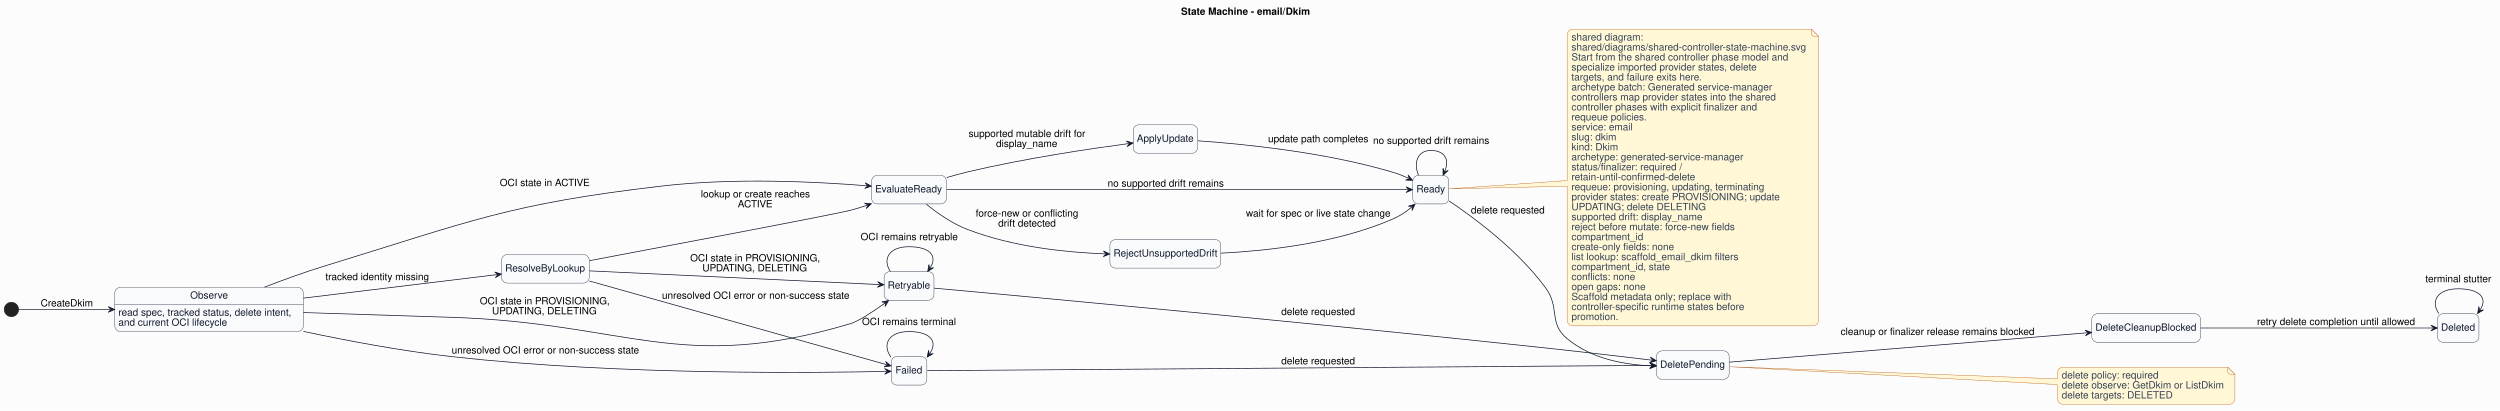
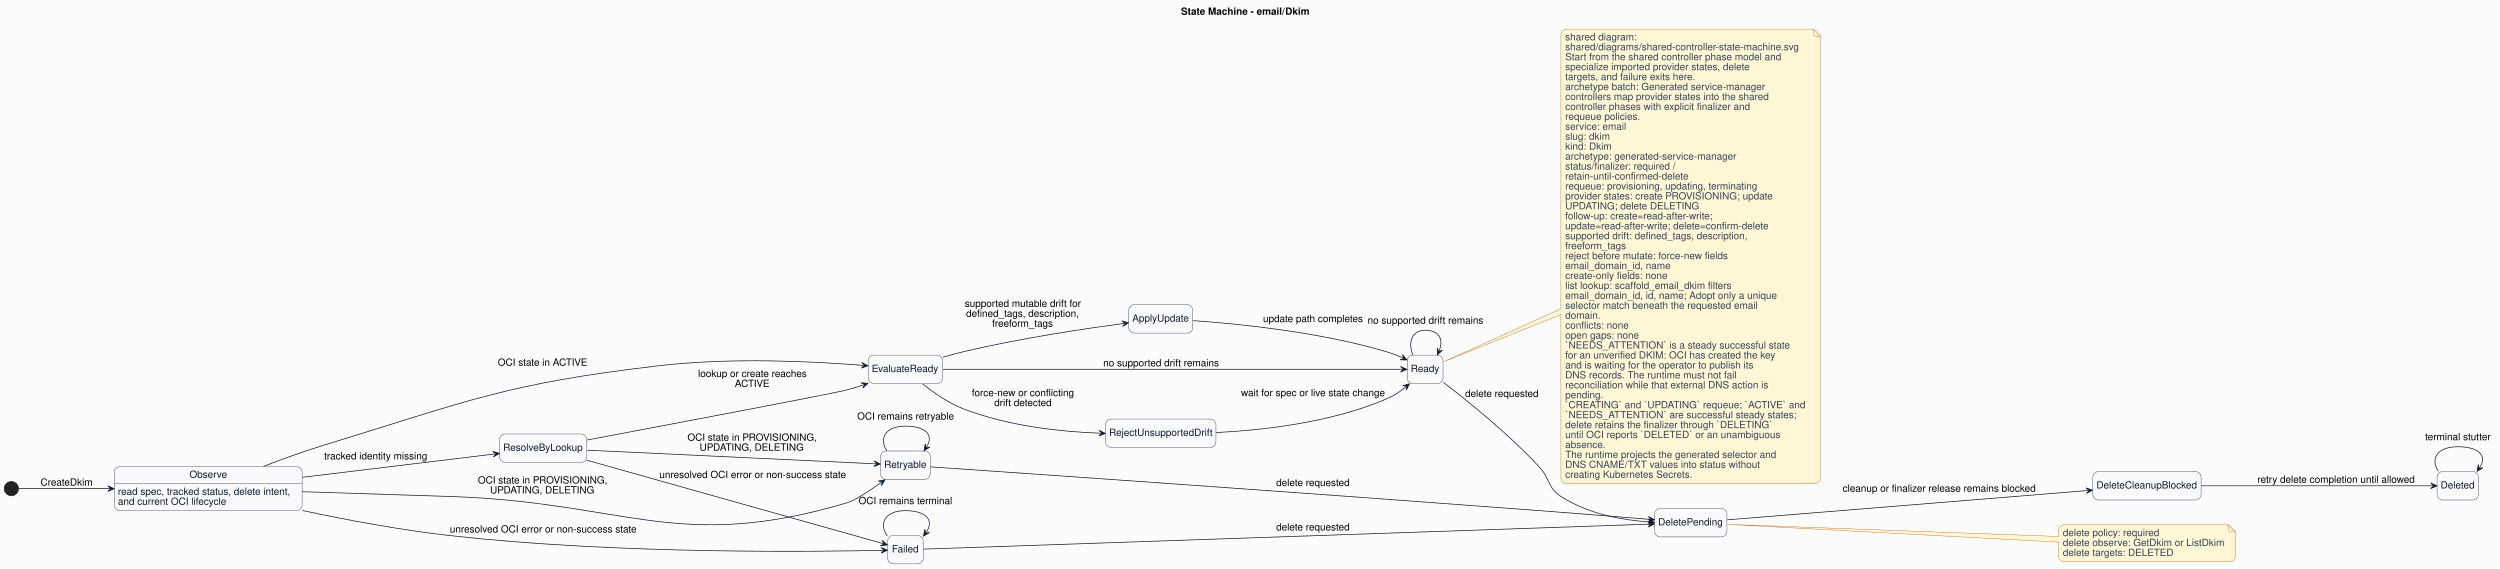
- <svg xmlns="http://www.w3.org/2000/svg" contentStyleType="text/css" data-diagram-type="STATE" height="576px" preserveAspectRatio="none" style="width:3506px;height:576px;background:#FCFCFD;" version="1.1" viewBox="0 0 3506 576" width="3506px" zoomAndPan="magnify">
+ <svg xmlns="http://www.w3.org/2000/svg" contentStyleType="text/css" data-diagram-type="STATE" height="800px" preserveAspectRatio="none" style="width:3520px;height:800px;background:#FCFCFD;" version="1.1" viewBox="0 0 3520 800" width="3520px" zoomAndPan="magnify">
  <defs />
  <g>
-     <rect fill="#FCFCFD" height="576" style="stroke:none;stroke-width:1;" width="3506" x="0" y="0" />
+     <rect fill="#FCFCFD" height="800" style="stroke:none;stroke-width:1;" width="3520" x="0" y="0" />
    <g class="title" data-source-line="10">
-       <text fill="#000000" font-family="Helvetica" font-size="14" font-weight="bold" lengthAdjust="spacing" textLength="180.503" x="1656.222" y="20.78">State Machine - email/Dkim</text>
-     </g>
-     <g>
-       <rect fill="#F8FAFC" height="62" rx="8" ry="8" style="stroke:#0F172A;stroke-width:0.5;" width="264.364" x="161" y="403" />
-       <line style="stroke:#0F172A;stroke-width:0.5;" x1="161" x2="425.364" y1="427" y2="427" />
-       <text fill="#0F172A" font-family="Helvetica" font-size="14" lengthAdjust="spacing" textLength="52.91" x="266.727" y="418.78">Observe</text>
-       <text fill="#0F172A" font-family="Helvetica" font-size="14" lengthAdjust="spacing" textLength="244.364" x="166" y="442.78">read spec, tracked status, delete intent,</text>
-       <text fill="#0F172A" font-family="Helvetica" font-size="14" lengthAdjust="spacing" textLength="153.282" x="166" y="456.78">and current OCI lifecycle</text>
-     </g>
-     <rect fill="#F8FAFC" height="40" rx="8" ry="8" style="stroke:#0F172A;stroke-width:0.5;" width="104.951" x="1222.36" y="246" />
-     <text fill="#0F172A" font-family="Helvetica" font-size="14" lengthAdjust="spacing" textLength="94.951" x="1227.36" y="269.78">EvaluateReady</text>
-     <rect fill="#F8FAFC" height="40" rx="8" ry="8" style="stroke:#0F172A;stroke-width:0.5;" width="50.469" x="1981.32" y="246" />
-     <text fill="#0F172A" font-family="Helvetica" font-size="14" lengthAdjust="spacing" textLength="40.469" x="1986.32" y="269.78">Ready</text>
-     <rect fill="#F8FAFC" height="40" rx="8" ry="8" style="stroke:#0F172A;stroke-width:0.5;" width="69.917" x="1239.88" y="381" />
-     <text fill="#0F172A" font-family="Helvetica" font-size="14" lengthAdjust="spacing" textLength="59.917" x="1244.88" y="404.78">Retryable</text>
-     <rect fill="#F8FAFC" height="40" rx="8" ry="8" style="stroke:#0F172A;stroke-width:0.5;" width="50" x="1249.84" y="500" />
-     <text fill="#0F172A" font-family="Helvetica" font-size="14" lengthAdjust="spacing" textLength="38.131" x="1255.775" y="523.78">Failed</text>
-     <rect fill="#F8FAFC" height="40" rx="8" ry="8" style="stroke:#0F172A;stroke-width:0.5;" width="122.848" x="703.44" y="357" />
-     <text fill="#0F172A" font-family="Helvetica" font-size="14" lengthAdjust="spacing" textLength="112.848" x="708.44" y="380.78">ResolveByLookup</text>
-     <rect fill="#F8FAFC" height="40" rx="8" ry="8" style="stroke:#0F172A;stroke-width:0.5;" width="155.51" x="1556.56" y="336" />
-     <text fill="#0F172A" font-family="Helvetica" font-size="14" lengthAdjust="spacing" textLength="145.51" x="1561.56" y="359.78">RejectUnsupportedDrift</text>
-     <rect fill="#F8FAFC" height="40" rx="8" ry="8" style="stroke:#0F172A;stroke-width:0.5;" width="90.165" x="1589.23" y="175" />
-     <text fill="#0F172A" font-family="Helvetica" font-size="14" lengthAdjust="spacing" textLength="80.165" x="1594.23" y="198.78">ApplyUpdate</text>
-     <rect fill="#F8FAFC" height="40" rx="8" ry="8" style="stroke:#0F172A;stroke-width:0.5;" width="101.848" x="2323.1" y="492" />
-     <text fill="#0F172A" font-family="Helvetica" font-size="14" lengthAdjust="spacing" textLength="91.848" x="2328.1" y="515.78">DeletePending</text>
-     <rect fill="#F8FAFC" height="40" rx="8" ry="8" style="stroke:#0F172A;stroke-width:0.5;" width="58.255" x="3418.23" y="440" />
-     <text fill="#0F172A" font-family="Helvetica" font-size="14" lengthAdjust="spacing" textLength="48.255" x="3423.23" y="463.78">Deleted</text>
-     <rect fill="#F8FAFC" height="40" rx="8" ry="8" style="stroke:#0F172A;stroke-width:0.5;" width="152.427" x="2933.53" y="440" />
-     <text fill="#0F172A" font-family="Helvetica" font-size="14" lengthAdjust="spacing" textLength="142.427" x="2938.53" y="463.78">DeleteCleanupBlocked</text>
-     <ellipse cx="16" cy="434" fill="#222222" rx="10" ry="10" style="stroke:#222222;stroke-width:1;" />
+       <text fill="#000000" font-family="Helvetica" font-size="14" font-weight="bold" lengthAdjust="spacing" textLength="180.503" x="1662.802" y="20.78">State Machine - email/Dkim</text>
+     </g>
+     <g class="entity" data-qualified-name="observe" id="ent0002">
+       <rect fill="#F8FAFC" height="62" rx="8" ry="8" style="stroke:#0F172A;stroke-width:0.5;" width="264.364" x="161" y="657" />
+       <line style="stroke:#0F172A;stroke-width:0.5;" x1="161" x2="425.364" y1="681" y2="681" />
+       <text fill="#0F172A" font-family="Helvetica" font-size="14" lengthAdjust="spacing" textLength="52.91" x="266.727" y="672.78">Observe</text>
+       <text fill="#0F172A" font-family="Helvetica" font-size="14" lengthAdjust="spacing" textLength="244.364" x="166" y="696.78">read spec, tracked status, delete intent,</text>
+       <text fill="#0F172A" font-family="Helvetica" font-size="14" lengthAdjust="spacing" textLength="153.282" x="166" y="710.78">and current OCI lifecycle</text>
+     </g>
+     <rect fill="#F8FAFC" height="40" rx="8" ry="8" style="stroke:#0F172A;stroke-width:0.5;" width="104.951" x="1222.36" y="500" />
+     <text fill="#0F172A" font-family="Helvetica" font-size="14" lengthAdjust="spacing" textLength="94.951" x="1227.36" y="523.78">EvaluateReady</text>
+     <rect fill="#F8FAFC" height="40" rx="8" ry="8" style="stroke:#0F172A;stroke-width:0.5;" width="50.469" x="1981.32" y="500" />
+     <text fill="#0F172A" font-family="Helvetica" font-size="14" lengthAdjust="spacing" textLength="40.469" x="1986.32" y="523.78">Ready</text>
+     <rect fill="#F8FAFC" height="40" rx="8" ry="8" style="stroke:#0F172A;stroke-width:0.5;" width="69.917" x="1239.88" y="635" />
+     <text fill="#0F172A" font-family="Helvetica" font-size="14" lengthAdjust="spacing" textLength="59.917" x="1244.88" y="658.78">Retryable</text>
+     <rect fill="#F8FAFC" height="40" rx="8" ry="8" style="stroke:#0F172A;stroke-width:0.5;" width="50" x="1249.84" y="754" />
+     <text fill="#0F172A" font-family="Helvetica" font-size="14" lengthAdjust="spacing" textLength="38.131" x="1255.775" y="777.78">Failed</text>
+     <rect fill="#F8FAFC" height="40" rx="8" ry="8" style="stroke:#0F172A;stroke-width:0.5;" width="122.848" x="703.44" y="611" />
+     <text fill="#0F172A" font-family="Helvetica" font-size="14" lengthAdjust="spacing" textLength="112.848" x="708.44" y="634.78">ResolveByLookup</text>
+     <rect fill="#F8FAFC" height="40" rx="8" ry="8" style="stroke:#0F172A;stroke-width:0.5;" width="155.51" x="1556.56" y="590" />
+     <text fill="#0F172A" font-family="Helvetica" font-size="14" lengthAdjust="spacing" textLength="145.51" x="1561.56" y="613.78">RejectUnsupportedDrift</text>
+     <rect fill="#F8FAFC" height="40" rx="8" ry="8" style="stroke:#0F172A;stroke-width:0.5;" width="90.165" x="1589.23" y="429" />
+     <text fill="#0F172A" font-family="Helvetica" font-size="14" lengthAdjust="spacing" textLength="80.165" x="1594.23" y="452.78">ApplyUpdate</text>
+     <rect fill="#F8FAFC" height="40" rx="8" ry="8" style="stroke:#0F172A;stroke-width:0.5;" width="101.848" x="2329.68" y="716" />
+     <text fill="#0F172A" font-family="Helvetica" font-size="14" lengthAdjust="spacing" textLength="91.848" x="2334.68" y="739.78">DeletePending</text>
+     <rect fill="#F8FAFC" height="40" rx="8" ry="8" style="stroke:#0F172A;stroke-width:0.5;" width="58.255" x="3431.4" y="664" />
+     <text fill="#0F172A" font-family="Helvetica" font-size="14" lengthAdjust="spacing" textLength="48.255" x="3436.4" y="687.78">Deleted</text>
+     <rect fill="#F8FAFC" height="40" rx="8" ry="8" style="stroke:#0F172A;stroke-width:0.5;" width="152.427" x="2946.7" y="664" />
+     <text fill="#0F172A" font-family="Helvetica" font-size="14" lengthAdjust="spacing" textLength="142.427" x="2951.7" y="687.78">DeleteCleanupBlocked</text>
+     <g class="start_entity" data-qualified-name=".start." data-source-line="32" id="ent0002">
+       <ellipse cx="16" cy="688" fill="#222222" rx="10" ry="10" style="stroke:#222222;stroke-width:1;" />
+     </g>
    <g class="entity" data-qualified-name="GMN2" data-source-line="55" id="ent0003">
-       <path d="M2197.78,49 L2197.78,253.16 L2032.1,264.86 L2197.78,261.16 L2197.78,449 A8,8 0 0 0 2205.78,457 L2542.261,457 A8,8 0 0 0 2550.261,449 L2550.261,51 L2540.261,41 L2205.78,41 A8,8 0 0 0 2197.78,49" fill="#FFF7D6" style="stroke:#B45309;stroke-width:0.5;" />
-       <path d="M2540.261,41 L2540.261,47 A4,4 0 0 0 2544.261,51 L2550.261,51 L2540.261,41" fill="#FFF7D6" style="stroke:#B45309;stroke-width:0.5;" />
+       <path d="M2197.78,49 L2197.78,434.83 L2032.25,509.44 L2197.78,442.83 L2197.78,673 A8,8 0 0 0 2205.78,681 L2555.427,681 A8,8 0 0 0 2563.427,673 L2563.427,51 L2553.427,41 L2205.78,41 A8,8 0 0 0 2197.78,49" fill="#FFF7D6" style="stroke:#B45309;stroke-width:0.5;" />
+       <path d="M2553.427,41 L2553.427,47 A4,4 0 0 0 2557.427,51 L2563.427,51 L2553.427,41" fill="#FFF7D6" style="stroke:#B45309;stroke-width:0.5;" />
      <text fill="#334155" font-family="Helvetica" font-size="14" lengthAdjust="spacing" textLength="101.165" x="2203.78" y="56.78">shared diagram:</text>
      <text fill="#334155" font-family="Helvetica" font-size="14" lengthAdjust="spacing" textLength="331.481" x="2203.78" y="70.78">shared/diagrams/shared-controller-state-machine.svg</text>
      <text fill="#334155" font-family="Helvetica" font-size="14" lengthAdjust="spacing" textLength="304.274" x="2203.78" y="84.78">Start from the shared controller phase model and</text>
      <text fill="#334155" font-family="Helvetica" font-size="14" lengthAdjust="spacing" textLength="261.468" x="2203.78" y="98.78">specialize imported provider states, delete</text>
      <text fill="#334155" font-family="Helvetica" font-size="14" lengthAdjust="spacing" textLength="184.434" x="2203.78" y="112.78">targets, and failure exits here.</text>
      <text fill="#334155" font-family="Helvetica" font-size="14" lengthAdjust="spacing" textLength="281.709" x="2203.78" y="126.78">archetype batch: Generated service-manager</text>
      <text fill="#334155" font-family="Helvetica" font-size="14" lengthAdjust="spacing" textLength="287.923" x="2203.78" y="140.78">controllers map provider states into the shared</text>
      <text fill="#334155" font-family="Helvetica" font-size="14" lengthAdjust="spacing" textLength="261.461" x="2203.78" y="154.78">controller phases with explicit finalizer and</text>
      <text fill="#334155" font-family="Helvetica" font-size="14" lengthAdjust="spacing" textLength="105.848" x="2203.78" y="168.78">requeue policies.</text>
      <text fill="#334155" font-family="Helvetica" font-size="14" lengthAdjust="spacing" textLength="85.579" x="2203.78" y="182.78">service: email</text>
      <text fill="#334155" font-family="Helvetica" font-size="14" lengthAdjust="spacing" textLength="63.02" x="2203.78" y="196.78">slug: dkim</text>
      <text fill="#334155" font-family="Helvetica" font-size="14" lengthAdjust="spacing" textLength="65.345" x="2203.78" y="210.78">kind: Dkim</text>
      <text fill="#334155" font-family="Helvetica" font-size="14" lengthAdjust="spacing" textLength="241.24" x="2203.78" y="224.78">archetype: generated-service-manager</text>
      <text fill="#334155" font-family="Helvetica" font-size="14" lengthAdjust="spacing" textLength="156.406" x="2203.78" y="238.78">status/finalizer: required /</text>
      <text fill="#334155" font-family="Helvetica" font-size="14" lengthAdjust="spacing" textLength="174.303" x="2203.78" y="252.78">retain-until-confirmed-delete</text>
      <text fill="#334155" font-family="Helvetica" font-size="14" lengthAdjust="spacing" textLength="272.398" x="2203.78" y="266.78">requeue: provisioning, updating, terminating</text>
      <text fill="#334155" font-family="Helvetica" font-size="14" lengthAdjust="spacing" textLength="295.682" x="2203.78" y="280.78">provider states: create PROVISIONING; update</text>
      <text fill="#334155" font-family="Helvetica" font-size="14" lengthAdjust="spacing" textLength="192.165" x="2203.78" y="294.78">UPDATING; delete DELETING</text>
-       <text fill="#334155" font-family="Helvetica" font-size="14" lengthAdjust="spacing" textLength="183.661" x="2203.78" y="308.78">supported drift: display_name</text>
-       <text fill="#334155" font-family="Helvetica" font-size="14" lengthAdjust="spacing" textLength="230.33" x="2203.78" y="322.78">reject before mutate: force-new fields</text>
-       <text fill="#334155" font-family="Helvetica" font-size="14" lengthAdjust="spacing" textLength="100.379" x="2203.78" y="336.78">compartment_id</text>
-       <text fill="#334155" font-family="Helvetica" font-size="14" lengthAdjust="spacing" textLength="144.751" x="2203.78" y="350.78">create-only fields: none</text>
-       <text fill="#334155" font-family="Helvetica" font-size="14" lengthAdjust="spacing" textLength="234.206" x="2203.78" y="364.78">list lookup: scaffold_email_dkim filters</text>
-       <text fill="#334155" font-family="Helvetica" font-size="14" lengthAdjust="spacing" textLength="138.51" x="2203.78" y="378.78">compartment_id, state</text>
-       <text fill="#334155" font-family="Helvetica" font-size="14" lengthAdjust="spacing" textLength="89.496" x="2203.78" y="392.78">conflicts: none</text>
-       <text fill="#334155" font-family="Helvetica" font-size="14" lengthAdjust="spacing" textLength="104.316" x="2203.78" y="406.78">open gaps: none</text>
-       <text fill="#334155" font-family="Helvetica" font-size="14" lengthAdjust="spacing" textLength="224.902" x="2203.78" y="420.78">Scaffold metadata only; replace with</text>
-       <text fill="#334155" font-family="Helvetica" font-size="14" lengthAdjust="spacing" textLength="244.323" x="2203.78" y="434.78">controller-specific runtime states before</text>
-       <text fill="#334155" font-family="Helvetica" font-size="14" lengthAdjust="spacing" textLength="66.144" x="2203.78" y="448.78">promotion.</text>
-     </g>
-     <g class="entity" data-qualified-name="GMN5" data-source-line="86" id="ent0006">
-       <path d="M2885.27,523 L2885.27,531.33 L2425.28,514.3 L2885.27,539.33 L2885.27,559 A8,8 0 0 0 2893.27,567 L3126.235,567 A8,8 0 0 0 3134.235,559 L3134.235,525 L3124.235,515 L2893.27,515 A8,8 0 0 0 2885.27,523" fill="#FFF7D6" style="stroke:#B45309;stroke-width:0.5;" />
-       <path d="M3124.235,515 L3124.235,521 A4,4 0 0 0 3128.235,525 L3134.235,525 L3124.235,515" fill="#FFF7D6" style="stroke:#B45309;stroke-width:0.5;" />
-       <text fill="#334155" font-family="Helvetica" font-size="14" lengthAdjust="spacing" textLength="136.972" x="2891.27" y="530.78">delete policy: required</text>
-       <text fill="#334155" font-family="Helvetica" font-size="14" lengthAdjust="spacing" textLength="227.965" x="2891.27" y="544.78">delete observe: GetDkim or ListDkim</text>
-       <text fill="#334155" font-family="Helvetica" font-size="14" lengthAdjust="spacing" textLength="157.185" x="2891.27" y="558.78">delete targets: DELETED</text>
+       <text fill="#334155" font-family="Helvetica" font-size="14" lengthAdjust="spacing" textLength="209.699" x="2203.78" y="308.78">follow-up: create=read-after-write;</text>
+       <text fill="#334155" font-family="Helvetica" font-size="14" lengthAdjust="spacing" textLength="288.716" x="2203.78" y="322.78">update=read-after-write; delete=confirm-delete</text>
+       <text fill="#334155" font-family="Helvetica" font-size="14" lengthAdjust="spacing" textLength="256.826" x="2203.78" y="336.78">supported drift: defined_tags, description,</text>
+       <text fill="#334155" font-family="Helvetica" font-size="14" lengthAdjust="spacing" textLength="86.372" x="2203.78" y="350.78">freeform_tags</text>
+       <text fill="#334155" font-family="Helvetica" font-size="14" lengthAdjust="spacing" textLength="230.33" x="2203.78" y="364.78">reject before mutate: force-new fields</text>
+       <text fill="#334155" font-family="Helvetica" font-size="14" lengthAdjust="spacing" textLength="148.641" x="2203.78" y="378.78">email_domain_id, name</text>
+       <text fill="#334155" font-family="Helvetica" font-size="14" lengthAdjust="spacing" textLength="144.751" x="2203.78" y="392.78">create-only fields: none</text>
+       <text fill="#334155" font-family="Helvetica" font-size="14" lengthAdjust="spacing" textLength="234.206" x="2203.78" y="406.78">list lookup: scaffold_email_dkim filters</text>
+       <text fill="#334155" font-family="Helvetica" font-size="14" lengthAdjust="spacing" textLength="298.86" x="2203.78" y="420.78">email_domain_id, id, name; Adopt only a unique</text>
+       <text fill="#334155" font-family="Helvetica" font-size="14" lengthAdjust="spacing" textLength="272.385" x="2203.78" y="434.78">selector match beneath the requested email</text>
+       <text fill="#334155" font-family="Helvetica" font-size="14" lengthAdjust="spacing" textLength="49.807" x="2203.78" y="448.78">domain.</text>
+       <text fill="#334155" font-family="Helvetica" font-size="14" lengthAdjust="spacing" textLength="89.496" x="2203.78" y="462.78">conflicts: none</text>
+       <text fill="#334155" font-family="Helvetica" font-size="14" lengthAdjust="spacing" textLength="104.316" x="2203.78" y="476.78">open gaps: none</text>
+       <text fill="#334155" font-family="Helvetica" font-size="14" lengthAdjust="spacing" textLength="318.978" x="2203.78" y="490.78">`NEEDS_ATTENTION` is a steady successful state</text>
+       <text fill="#334155" font-family="Helvetica" font-size="14" lengthAdjust="spacing" textLength="298.026" x="2203.78" y="504.78">for an unverified DKIM: OCI has created the key</text>
+       <text fill="#334155" font-family="Helvetica" font-size="14" lengthAdjust="spacing" textLength="266.15" x="2203.78" y="518.78">and is waiting for the operator to publish its</text>
+       <text fill="#334155" font-family="Helvetica" font-size="14" lengthAdjust="spacing" textLength="241.972" x="2203.78" y="532.78">DNS records. The runtime must not fail</text>
+       <text fill="#334155" font-family="Helvetica" font-size="14" lengthAdjust="spacing" textLength="287.137" x="2203.78" y="546.78">reconciliation while that external DNS action is</text>
+       <text fill="#334155" font-family="Helvetica" font-size="14" lengthAdjust="spacing" textLength="53.717" x="2203.78" y="560.78">pending.</text>
+       <text fill="#334155" font-family="Helvetica" font-size="14" lengthAdjust="spacing" textLength="344.647" x="2203.78" y="574.78">`CREATING` and `UPDATING` requeue; `ACTIVE` and</text>
+       <text fill="#334155" font-family="Helvetica" font-size="14" lengthAdjust="spacing" textLength="328.316" x="2203.78" y="588.78">`NEEDS_ATTENTION` are successful steady states;</text>
+       <text fill="#334155" font-family="Helvetica" font-size="14" lengthAdjust="spacing" textLength="294.137" x="2203.78" y="602.78">delete retains the finalizer through `DELETING`</text>
+       <text fill="#334155" font-family="Helvetica" font-size="14" lengthAdjust="spacing" textLength="303.461" x="2203.78" y="616.78">until OCI reports `DELETED` or an unambiguous</text>
+       <text fill="#334155" font-family="Helvetica" font-size="14" lengthAdjust="spacing" textLength="56.82" x="2203.78" y="630.78">absence.</text>
+       <text fill="#334155" font-family="Helvetica" font-size="14" lengthAdjust="spacing" textLength="298.06" x="2203.78" y="644.78">The runtime projects the generated selector and</text>
+       <text fill="#334155" font-family="Helvetica" font-size="14" lengthAdjust="spacing" textLength="274.647" x="2203.78" y="658.78">DNS CNAME/TXT values into status without</text>
+       <text fill="#334155" font-family="Helvetica" font-size="14" lengthAdjust="spacing" textLength="180.544" x="2203.78" y="672.78">creating Kubernetes Secrets.</text>
+     </g>
+     <g class="entity" data-qualified-name="GMN5" data-source-line="102" id="ent0006">
+       <path d="M2898.43,747 L2898.43,755.39 L2431.85,738.28 L2898.43,763.39 L2898.43,783 A8,8 0 0 0 2906.43,791 L3139.395,791 A8,8 0 0 0 3147.395,783 L3147.395,749 L3137.395,739 L2906.43,739 A8,8 0 0 0 2898.43,747" fill="#FFF7D6" style="stroke:#B45309;stroke-width:0.5;" />
+       <path d="M3137.395,739 L3137.395,745 A4,4 0 0 0 3141.395,749 L3147.395,749 L3137.395,739" fill="#FFF7D6" style="stroke:#B45309;stroke-width:0.5;" />
+       <text fill="#334155" font-family="Helvetica" font-size="14" lengthAdjust="spacing" textLength="136.972" x="2904.43" y="754.78">delete policy: required</text>
+       <text fill="#334155" font-family="Helvetica" font-size="14" lengthAdjust="spacing" textLength="227.965" x="2904.43" y="768.78">delete observe: GetDkim or ListDkim</text>
+       <text fill="#334155" font-family="Helvetica" font-size="14" lengthAdjust="spacing" textLength="157.185" x="2904.43" y="782.78">delete targets: DELETED</text>
    </g>
    <g class="link" data-entity-1="ent0002" data-entity-2="ent0002" data-link-type="dependency" data-source-line="32" id="lnk3">
-       <path d="M26.47,434 C48.45,434 99.25,434 154.73,434" fill="none" id="*start*-to-observe" style="stroke:#0F172A;stroke-width:1;" />
-       <polygon fill="#0F172A" points="160.73,434,151.73,430,155.73,434,151.73,438,160.73,434" style="stroke:#0F172A;stroke-width:1;" />
-       <text fill="#000000" font-family="Helvetica" font-size="14" lengthAdjust="spacing" textLength="73.903" x="57" y="429.78">CreateDkim</text>
+       <path d="M26.47,688 C48.45,688 99.25,688 154.73,688" fill="none" id="*start*-to-observe" style="stroke:#0F172A;stroke-width:1;" />
+       <polygon fill="#0F172A" points="160.73,688,151.73,684,155.73,688,151.73,692,160.73,688" style="stroke:#0F172A;stroke-width:1;" />
+       <text fill="#000000" font-family="Helvetica" font-size="14" lengthAdjust="spacing" textLength="73.903" x="57" y="683.78">CreateDkim</text>
    </g>
    <g class="link" data-entity-1="ent0002" data-entity-2="ent0007" data-link-type="dependency" data-source-line="33" id="lnk4">
-       <path d="M425.64,418.05 C516.55,407.01 627.334,393.573 697.184,385.093" fill="none" id="observe-to-resolve_by_lookup" style="stroke:#0F172A;stroke-width:1;" />
-       <polygon fill="#0F172A" points="703.14,384.37,693.723,381.484,698.176,384.973,694.688,389.425,703.14,384.37" style="stroke:#0F172A;stroke-width:1;" />
-       <text fill="#000000" font-family="Helvetica" font-size="14" lengthAdjust="spacing" textLength="145.503" x="456.36" y="392.84">tracked identity missing</text>
+       <path d="M425.64,672.05 C516.55,661.01 627.334,647.573 697.184,639.093" fill="none" id="observe-to-resolve_by_lookup" style="stroke:#0F172A;stroke-width:1;" />
+       <polygon fill="#0F172A" points="703.14,638.37,693.723,635.484,698.176,638.973,694.688,643.426,703.14,638.37" style="stroke:#0F172A;stroke-width:1;" />
+       <text fill="#000000" font-family="Helvetica" font-size="14" lengthAdjust="spacing" textLength="145.503" x="456.36" y="646.84">tracked identity missing</text>
    </g>
    <g class="link" data-entity-1="ent0007" data-entity-2="ent0003" data-link-type="dependency" data-source-line="34" id="lnk5">
-       <path d="M826.57,365.58 C940.1,344.19 1174.77,299.79 1192.36,295 C1202.07,292.36 1206.604,291.054 1216.384,287.704" fill="none" id="resolve_by_lookup-to-evaluate_ready" style="stroke:#0F172A;stroke-width:1;" />
-       <polygon fill="#0F172A" points="1222.06,285.76,1212.249,284.892,1217.33,287.38,1214.842,292.461,1222.06,285.76" style="stroke:#0F172A;stroke-width:1;" />
-       <text fill="#000000" font-family="Helvetica" font-size="14" lengthAdjust="spacing" textLength="154.089" x="982.86" y="276.78">lookup or create reaches</text>
-       <text fill="#000000" font-family="Helvetica" font-size="14" lengthAdjust="spacing" textLength="50.565" x="1034.622" y="290.78">ACTIVE</text>
+       <path d="M826.57,619.58 C940.1,598.19 1174.77,553.79 1192.36,549 C1202.07,546.36 1206.604,545.054 1216.384,541.704" fill="none" id="resolve_by_lookup-to-evaluate_ready" style="stroke:#0F172A;stroke-width:1;" />
+       <polygon fill="#0F172A" points="1222.06,539.76,1212.249,538.892,1217.33,541.38,1214.842,546.461,1222.06,539.76" style="stroke:#0F172A;stroke-width:1;" />
+       <text fill="#000000" font-family="Helvetica" font-size="14" lengthAdjust="spacing" textLength="154.089" x="982.86" y="530.78">lookup or create reaches</text>
+       <text fill="#000000" font-family="Helvetica" font-size="14" lengthAdjust="spacing" textLength="50.565" x="1034.622" y="544.78">ACTIVE</text>
    </g>
    <g class="link" data-entity-1="ent0007" data-entity-2="ent0005" data-link-type="dependency" data-source-line="35" id="lnk6">
-       <path d="M826.63,379.87 C934.21,384.95 1148.807,395.097 1233.597,399.097" fill="none" id="resolve_by_lookup-to-retryable" style="stroke:#0F172A;stroke-width:1;" />
-       <polygon fill="#0F172A" points="1239.59,399.38,1230.789,394.96,1234.596,399.144,1230.411,402.951,1239.59,399.38" style="stroke:#0F172A;stroke-width:1;" />
-       <text fill="#000000" font-family="Helvetica" font-size="14" lengthAdjust="spacing" textLength="184.379" x="967.86" y="366.54">OCI state in PROVISIONING,</text>
-       <text fill="#000000" font-family="Helvetica" font-size="14" lengthAdjust="spacing" textLength="150.131" x="984.984" y="380.54">UPDATING, DELETING</text>
+       <path d="M826.63,633.87 C934.21,638.95 1148.807,649.097 1233.597,653.097" fill="none" id="resolve_by_lookup-to-retryable" style="stroke:#0F172A;stroke-width:1;" />
+       <polygon fill="#0F172A" points="1239.59,653.38,1230.789,648.96,1234.596,653.144,1230.411,656.951,1239.59,653.38" style="stroke:#0F172A;stroke-width:1;" />
+       <text fill="#000000" font-family="Helvetica" font-size="14" lengthAdjust="spacing" textLength="184.379" x="967.86" y="620.54">OCI state in PROVISIONING,</text>
+       <text fill="#000000" font-family="Helvetica" font-size="14" lengthAdjust="spacing" textLength="150.131" x="984.984" y="634.54">UPDATING, DELETING</text>
    </g>
    <g class="link" data-entity-1="ent0007" data-entity-2="ent0006" data-link-type="dependency" data-source-line="36" id="lnk7">
-       <path d="M826.63,394.11 C938.69,425.65 1167.585,490.083 1243.675,511.513" fill="none" id="resolve_by_lookup-to-failed" style="stroke:#0F172A;stroke-width:1;" />
-       <polygon fill="#0F172A" points="1249.45,513.14,1241.871,506.85,1244.637,511.784,1239.703,514.55,1249.45,513.14" style="stroke:#0F172A;stroke-width:1;" />
-       <text fill="#000000" font-family="Helvetica" font-size="14" lengthAdjust="spacing" textLength="263.778" x="928.36" y="419.03">unresolved OCI error or non-success state</text>
+       <path d="M826.63,648.11 C938.69,679.65 1167.585,744.083 1243.675,765.513" fill="none" id="resolve_by_lookup-to-failed" style="stroke:#0F172A;stroke-width:1;" />
+       <polygon fill="#0F172A" points="1249.45,767.14,1241.871,760.85,1244.637,765.784,1239.703,768.55,1249.45,767.14" style="stroke:#0F172A;stroke-width:1;" />
+       <text fill="#000000" font-family="Helvetica" font-size="14" lengthAdjust="spacing" textLength="263.778" x="928.36" y="673.03">unresolved OCI error or non-success state</text>
    </g>
    <g class="link" data-entity-1="ent0002" data-entity-2="ent0003" data-link-type="dependency" data-source-line="37" id="lnk8">
-       <path d="M370.96,402.64 C397.45,392.43 427.47,381.55 455.36,373 C661.5,309.82 713.22,286.06 927.36,261 C1031.33,248.83 1148.05,255.034 1215.99,260.554" fill="none" id="observe-to-evaluate_ready" style="stroke:#0F172A;stroke-width:1;" />
-       <polygon fill="#0F172A" points="1221.97,261.04,1213.323,256.324,1216.986,260.635,1212.676,264.298,1221.97,261.04" style="stroke:#0F172A;stroke-width:1;" />
-       <text fill="#000000" font-family="Helvetica" font-size="14" lengthAdjust="spacing" textLength="128.372" x="700.86" y="260.95">OCI state in ACTIVE</text>
+       <path d="M370.96,656.64 C397.45,646.43 427.47,635.55 455.36,627 C661.5,563.82 713.22,540.06 927.36,515 C1031.33,502.83 1148.05,509.034 1215.99,514.554" fill="none" id="observe-to-evaluate_ready" style="stroke:#0F172A;stroke-width:1;" />
+       <polygon fill="#0F172A" points="1221.97,515.04,1213.323,510.324,1216.986,514.635,1212.676,518.298,1221.97,515.04" style="stroke:#0F172A;stroke-width:1;" />
+       <text fill="#000000" font-family="Helvetica" font-size="14" lengthAdjust="spacing" textLength="128.372" x="700.86" y="514.95">OCI state in ACTIVE</text>
    </g>
    <g class="link" data-entity-1="ent0002" data-entity-2="ent0005" data-link-type="dependency" data-source-line="38" id="lnk9">
-       <path d="M425.47,438.33 C488.11,440.38 564.11,442.85 632.36,445 C881.16,452.84 953.72,524.79 1192.36,454 C1203.77,450.62 1222.445,438.364 1241.305,424.914" fill="none" id="observe-to-retryable" style="stroke:#0F172A;stroke-width:1;" />
-       <polygon fill="#0F172A" points="1246.19,421.43,1236.54,423.399,1242.119,424.333,1241.185,429.912,1246.19,421.43" style="stroke:#0F172A;stroke-width:1;" />
-       <text fill="#000000" font-family="Helvetica" font-size="14" lengthAdjust="spacing" textLength="184.379" x="672.86" y="426.78">OCI state in PROVISIONING,</text>
-       <text fill="#000000" font-family="Helvetica" font-size="14" lengthAdjust="spacing" textLength="150.131" x="689.984" y="440.78">UPDATING, DELETING</text>
+       <path d="M425.47,692.33 C488.11,694.38 564.11,696.85 632.36,699 C881.16,706.84 953.72,778.79 1192.36,708 C1203.77,704.62 1222.445,692.364 1241.305,678.914" fill="none" id="observe-to-retryable" style="stroke:#0F172A;stroke-width:1;" />
+       <polygon fill="#0F172A" points="1246.19,675.43,1236.54,677.399,1242.119,678.333,1241.185,683.912,1246.19,675.43" style="stroke:#0F172A;stroke-width:1;" />
+       <text fill="#000000" font-family="Helvetica" font-size="14" lengthAdjust="spacing" textLength="184.379" x="672.86" y="680.78">OCI state in PROVISIONING,</text>
+       <text fill="#000000" font-family="Helvetica" font-size="14" lengthAdjust="spacing" textLength="150.131" x="689.984" y="694.78">UPDATING, DELETING</text>
    </g>
    <g class="link" data-entity-1="ent0002" data-entity-2="ent0006" data-link-type="dependency" data-source-line="39" id="lnk10">
-       <path d="M425.52,464.76 C487.83,478.03 563.56,492.26 632.36,500 C871.8,526.92 1158.452,522.769 1243.562,520.789" fill="none" id="observe-to-failed" style="stroke:#0F172A;stroke-width:1;" />
-       <polygon fill="#0F172A" points="1249.56,520.65,1240.469,516.86,1244.561,520.766,1240.656,524.858,1249.56,520.65" style="stroke:#0F172A;stroke-width:1;" />
-       <text fill="#000000" font-family="Helvetica" font-size="14" lengthAdjust="spacing" textLength="263.778" x="633.36" y="495.78">unresolved OCI error or non-success state</text>
+       <path d="M425.52,718.76 C487.83,732.03 563.56,746.26 632.36,754 C871.8,780.92 1158.452,776.769 1243.562,774.789" fill="none" id="observe-to-failed" style="stroke:#0F172A;stroke-width:1;" />
+       <polygon fill="#0F172A" points="1249.56,774.65,1240.469,770.86,1244.561,774.766,1240.656,778.858,1249.56,774.65" style="stroke:#0F172A;stroke-width:1;" />
+       <text fill="#000000" font-family="Helvetica" font-size="14" lengthAdjust="spacing" textLength="263.778" x="633.36" y="749.78">unresolved OCI error or non-success state</text>
    </g>
    <g class="link" data-entity-1="ent0003" data-entity-2="ent0008" data-link-type="dependency" data-source-line="40" id="lnk11">
-       <path d="M1299.06,286.48 C1314.49,298.89 1335.81,313.85 1357.32,322 C1421.53,346.35 1493.604,353.906 1550.304,356.026" fill="none" id="evaluate_ready-to-reject_unsupported_drift" style="stroke:#0F172A;stroke-width:1;" />
-       <polygon fill="#0F172A" points="1556.3,356.25,1547.456,351.916,1551.303,356.063,1547.157,359.911,1556.3,356.25" style="stroke:#0F172A;stroke-width:1;" />
-       <text fill="#000000" font-family="Helvetica" font-size="14" lengthAdjust="spacing" textLength="143.951" x="1368.32" y="303.78">force-new or conflicting</text>
-       <text fill="#000000" font-family="Helvetica" font-size="14" lengthAdjust="spacing" textLength="80.938" x="1399.827" y="317.78">drift detected</text>
+       <path d="M1299.06,540.48 C1314.49,552.89 1335.81,567.85 1357.32,576 C1421.53,600.35 1493.604,607.906 1550.304,610.026" fill="none" id="evaluate_ready-to-reject_unsupported_drift" style="stroke:#0F172A;stroke-width:1;" />
+       <polygon fill="#0F172A" points="1556.3,610.25,1547.456,605.917,1551.303,610.063,1547.157,613.911,1556.3,610.25" style="stroke:#0F172A;stroke-width:1;" />
+       <text fill="#000000" font-family="Helvetica" font-size="14" lengthAdjust="spacing" textLength="143.951" x="1368.32" y="557.78">force-new or conflicting</text>
+       <text fill="#000000" font-family="Helvetica" font-size="14" lengthAdjust="spacing" textLength="80.938" x="1399.827" y="571.78">drift detected</text>
    </g>
    <g class="link" data-entity-1="ent0008" data-entity-2="ent0004" data-link-type="dependency" data-source-line="41" id="lnk12">
-       <path d="M1712.32,355.06 C1778.2,351.77 1874.3,341 1951.32,308 C1963.36,302.84 1970.48,298.236 1979.92,290.246" fill="none" id="reject_unsupported_drift-to-ready" style="stroke:#0F172A;stroke-width:1;" />
-       <polygon fill="#0F172A" points="1984.5,286.37,1975.046,289.131,1980.684,289.6,1980.215,295.238,1984.5,286.37" style="stroke:#0F172A;stroke-width:1;" />
-       <text fill="#000000" font-family="Helvetica" font-size="14" lengthAdjust="spacing" textLength="203.882" x="1747.32" y="303.78">wait for spec or live state change</text>
+       <path d="M1712.32,609.06 C1778.2,605.77 1874.3,595 1951.32,562 C1963.36,556.84 1970.48,552.236 1979.92,544.246" fill="none" id="reject_unsupported_drift-to-ready" style="stroke:#0F172A;stroke-width:1;" />
+       <polygon fill="#0F172A" points="1984.5,540.37,1975.046,543.131,1980.684,543.6,1980.215,549.238,1984.5,540.37" style="stroke:#0F172A;stroke-width:1;" />
+       <text fill="#000000" font-family="Helvetica" font-size="14" lengthAdjust="spacing" textLength="203.882" x="1747.32" y="557.78">wait for spec or live state change</text>
    </g>
    <g class="link" data-entity-1="ent0003" data-entity-2="ent0009" data-link-type="dependency" data-source-line="42" id="lnk13">
-       <path d="M1327.72,248.96 C1337.49,246.07 1347.67,243.27 1357.32,241 C1438.17,221.95 1528.202,208.61 1583.032,201.33" fill="none" id="evaluate_ready-to-apply_update" style="stroke:#0F172A;stroke-width:1;" />
-       <polygon fill="#0F172A" points="1588.98,200.54,1579.532,197.759,1584.024,201.198,1580.585,205.69,1588.98,200.54" style="stroke:#0F172A;stroke-width:1;" />
-       <text fill="#000000" font-family="Helvetica" font-size="14" lengthAdjust="spacing" textLength="163.42" x="1358.32" y="192.09">supported mutable drift for</text>
-       <text fill="#000000" font-family="Helvetica" font-size="14" lengthAdjust="spacing" textLength="86.386" x="1396.837" y="206.09">display_name</text>
+       <path d="M1327.72,502.96 C1337.49,500.07 1347.67,497.27 1357.32,495 C1438.17,475.95 1528.202,462.61 1583.032,455.33" fill="none" id="evaluate_ready-to-apply_update" style="stroke:#0F172A;stroke-width:1;" />
+       <polygon fill="#0F172A" points="1588.98,454.54,1579.532,451.759,1584.024,455.198,1580.585,459.69,1588.98,454.54" style="stroke:#0F172A;stroke-width:1;" />
+       <text fill="#000000" font-family="Helvetica" font-size="14" lengthAdjust="spacing" textLength="163.42" x="1358.32" y="432.09">supported mutable drift for</text>
+       <text fill="#000000" font-family="Helvetica" font-size="14" lengthAdjust="spacing" textLength="159.551" x="1360.255" y="446.09">defined_tags, description,</text>
+       <text fill="#000000" font-family="Helvetica" font-size="14" lengthAdjust="spacing" textLength="86.372" x="1396.844" y="460.09">freeform_tags</text>
    </g>
    <g class="link" data-entity-1="ent0009" data-entity-2="ent0004" data-link-type="dependency" data-source-line="43" id="lnk14">
-       <path d="M1679.88,197.45 C1741.86,201.76 1857.1,213.07 1951.32,241 C1961.36,243.98 1966.503,245.9 1975.612,250.28" fill="none" id="apply_update-to-ready" style="stroke:#0F172A;stroke-width:1;" />
-       <polygon fill="#0F172A" points="1981.02,252.88,1974.642,245.375,1976.514,250.714,1971.176,252.585,1981.02,252.88" style="stroke:#0F172A;stroke-width:1;" />
-       <text fill="#000000" font-family="Helvetica" font-size="14" lengthAdjust="spacing" textLength="141.654" x="1778.32" y="199.45">update path completes</text>
+       <path d="M1679.88,451.45 C1741.86,455.76 1857.1,467.07 1951.32,495 C1961.36,497.98 1966.503,499.9 1975.612,504.28" fill="none" id="apply_update-to-ready" style="stroke:#0F172A;stroke-width:1;" />
+       <polygon fill="#0F172A" points="1981.02,506.88,1974.642,499.375,1976.514,504.714,1971.176,506.585,1981.02,506.88" style="stroke:#0F172A;stroke-width:1;" />
+       <text fill="#000000" font-family="Helvetica" font-size="14" lengthAdjust="spacing" textLength="141.654" x="1778.32" y="453.45">update path completes</text>
    </g>
    <g class="link" data-entity-1="ent0003" data-entity-2="ent0004" data-link-type="dependency" data-source-line="44" id="lnk15">
-       <path d="M1327.73,266 C1472.46,266 1870.77,266 1974.86,266" fill="none" id="evaluate_ready-to-ready" style="stroke:#0F172A;stroke-width:1;" />
-       <polygon fill="#0F172A" points="1980.86,266,1971.86,262,1975.86,266,1971.86,270,1980.86,266" style="stroke:#0F172A;stroke-width:1;" />
-       <text fill="#000000" font-family="Helvetica" font-size="14" lengthAdjust="spacing" textLength="162.641" x="1553.32" y="261.78">no supported drift remains</text>
+       <path d="M1327.73,520 C1472.46,520 1870.77,520 1974.86,520" fill="none" id="evaluate_ready-to-ready" style="stroke:#0F172A;stroke-width:1;" />
+       <polygon fill="#0F172A" points="1980.86,520,1971.86,516,1975.86,520,1971.86,524,1980.86,520" style="stroke:#0F172A;stroke-width:1;" />
+       <text fill="#000000" font-family="Helvetica" font-size="14" lengthAdjust="spacing" textLength="162.641" x="1553.32" y="515.78">no supported drift remains</text>
    </g>
    <g class="link" data-entity-1="ent0004" data-entity-2="ent0004" data-link-type="dependency" data-source-line="45" id="lnk16">
-       <path d="M1989.35,245.69 C1982,228.73 1987.74,211 2006.55,211 C2025.36,211 2033.486,223.225 2026.136,240.185" fill="none" id="ready-to-ready" style="stroke:#0F172A;stroke-width:1;" />
-       <polygon fill="#0F172A" points="2023.75,245.69,2030.999,239.023,2025.738,241.102,2023.659,235.842,2023.75,245.69" style="stroke:#0F172A;stroke-width:1;" />
-       <text fill="#000000" font-family="Helvetica" font-size="14" lengthAdjust="spacing" textLength="162.641" x="1925.55" y="201.78">no supported drift remains</text>
+       <path d="M1989.35,499.69 C1982,482.73 1987.74,465 2006.55,465 C2025.36,465 2033.486,477.225 2026.136,494.185" fill="none" id="ready-to-ready" style="stroke:#0F172A;stroke-width:1;" />
+       <polygon fill="#0F172A" points="2023.75,499.69,2030.999,493.023,2025.738,495.102,2023.659,489.842,2023.75,499.69" style="stroke:#0F172A;stroke-width:1;" />
+       <text fill="#000000" font-family="Helvetica" font-size="14" lengthAdjust="spacing" textLength="162.641" x="1925.55" y="455.78">no supported drift remains</text>
    </g>
    <g class="link" data-entity-1="ent0005" data-entity-2="ent0005" data-link-type="dependency" data-source-line="46" id="lnk17">
-       <path d="M1248.63,380.69 C1237.42,363.73 1246.16,346 1274.84,346 C1303.52,346 1315.556,358.723 1304.356,375.683" fill="none" id="retryable-to-retryable" style="stroke:#0F172A;stroke-width:1;" />
-       <polygon fill="#0F172A" points="1301.05,380.69,1309.347,375.384,1303.805,376.518,1302.672,370.976,1301.05,380.69" style="stroke:#0F172A;stroke-width:1;" />
-       <text fill="#000000" font-family="Helvetica" font-size="14" lengthAdjust="spacing" textLength="136.931" x="1206.84" y="336.78">OCI remains retryable</text>
+       <path d="M1248.63,634.69 C1237.42,617.73 1246.16,600 1274.84,600 C1303.52,600 1315.556,612.723 1304.356,629.683" fill="none" id="retryable-to-retryable" style="stroke:#0F172A;stroke-width:1;" />
+       <polygon fill="#0F172A" points="1301.05,634.69,1309.347,629.384,1303.805,630.518,1302.672,624.976,1301.05,634.69" style="stroke:#0F172A;stroke-width:1;" />
+       <text fill="#000000" font-family="Helvetica" font-size="14" lengthAdjust="spacing" textLength="136.931" x="1206.84" y="590.78">OCI remains retryable</text>
    </g>
    <g class="link" data-entity-1="ent0006" data-entity-2="ent0006" data-link-type="dependency" data-source-line="47" id="lnk18">
-       <path d="M1249.41,500.83 C1237.04,483.53 1245.52,465 1274.84,465 C1304.16,465 1316.13,478.649 1303.76,495.949" fill="none" id="failed-to-failed" style="stroke:#0F172A;stroke-width:1;" />
-       <polygon fill="#0F172A" points="1300.27,500.83,1308.758,495.836,1303.178,496.763,1302.251,491.182,1300.27,500.83" style="stroke:#0F172A;stroke-width:1;" />
-       <text fill="#000000" font-family="Helvetica" font-size="14" lengthAdjust="spacing" textLength="132.255" x="1208.84" y="455.78">OCI remains terminal</text>
+       <path d="M1249.41,754.83 C1237.04,737.53 1245.52,719 1274.84,719 C1304.16,719 1316.13,732.649 1303.76,749.949" fill="none" id="failed-to-failed" style="stroke:#0F172A;stroke-width:1;" />
+       <polygon fill="#0F172A" points="1300.27,754.83,1308.758,749.836,1303.178,750.763,1302.251,745.182,1300.27,754.83" style="stroke:#0F172A;stroke-width:1;" />
+       <text fill="#000000" font-family="Helvetica" font-size="14" lengthAdjust="spacing" textLength="132.255" x="1208.84" y="709.78">OCI remains terminal</text>
    </g>
    <g class="link" data-entity-1="ent0004" data-entity-2="ent0010" data-link-type="dependency" data-source-line="48" id="lnk19">
-       <path d="M2032.1,281.72 C2066.51,304.84 2129.19,351.04 2167.78,404 C2187.96,431.68 2171.35,453.21 2197.78,475 C2232.69,503.78 2278.535,511.555 2316.775,513.115" fill="none" id="ready-to-delete_pending" style="stroke:#0F172A;stroke-width:1;" />
-       <polygon fill="#0F172A" points="2322.77,513.36,2313.941,508.997,2317.774,513.156,2313.614,516.99,2322.77,513.36" style="stroke:#0F172A;stroke-width:1;" />
-       <text fill="#000000" font-family="Helvetica" font-size="14" lengthAdjust="spacing" textLength="104.303" x="2062.78" y="299.34">delete requested</text>
+       <path d="M2032.15,538.31 C2064.98,563.38 2124.07,610.67 2167.78,658 C2183.1,674.59 2178.77,686.82 2197.78,699 C2237.25,724.29 2284.604,732.373 2323.294,735.003" fill="none" id="ready-to-delete_pending" style="stroke:#0F172A;stroke-width:1;" />
+       <polygon fill="#0F172A" points="2329.28,735.41,2320.572,730.809,2324.291,735.071,2320.029,738.79,2329.28,735.41" style="stroke:#0F172A;stroke-width:1;" />
+       <text fill="#000000" font-family="Helvetica" font-size="14" lengthAdjust="spacing" textLength="104.303" x="2062.78" y="558.89">delete requested</text>
    </g>
    <g class="link" data-entity-1="ent0005" data-entity-2="ent0010" data-link-type="dependency" data-source-line="49" id="lnk20">
-       <path d="M1309.89,404.08 C1428.37,414.87 1833.63,452.17 2167.78,488 C2220.75,493.68 2275.373,500.132 2316.913,505.142" fill="none" id="retryable-to-delete_pending" style="stroke:#0F172A;stroke-width:1;" />
-       <polygon fill="#0F172A" points="2322.87,505.86,2314.414,500.811,2317.906,505.261,2313.456,508.754,2322.87,505.86" style="stroke:#0F172A;stroke-width:1;" />
-       <text fill="#000000" font-family="Helvetica" font-size="14" lengthAdjust="spacing" textLength="104.303" x="1796.82" y="441.76">delete requested</text>
+       <path d="M1310.28,657.37 C1429.24,665.56 1833.8,693.62 2167.78,719 C2223.15,723.21 2280.65,727.85 2323.56,731.37" fill="none" id="retryable-to-delete_pending" style="stroke:#0F172A;stroke-width:1;" />
+       <polygon fill="#0F172A" points="2329.54,731.86,2320.897,727.138,2324.557,731.451,2320.243,735.111,2329.54,731.86" style="stroke:#0F172A;stroke-width:1;" />
+       <text fill="#000000" font-family="Helvetica" font-size="14" lengthAdjust="spacing" textLength="104.303" x="1796.82" y="684.36">delete requested</text>
    </g>
    <g class="link" data-entity-1="ent0006" data-entity-2="ent0010" data-link-type="dependency" data-source-line="50" id="lnk21">
-       <path d="M1300.29,519.82 C1439.18,518.81 2123.3,513.824 2316.62,512.414" fill="none" id="failed-to-delete_pending" style="stroke:#0F172A;stroke-width:1;" />
-       <polygon fill="#0F172A" points="2322.62,512.37,2313.591,508.436,2317.62,512.407,2313.649,516.436,2322.62,512.37" style="stroke:#0F172A;stroke-width:1;" />
-       <text fill="#000000" font-family="Helvetica" font-size="14" lengthAdjust="spacing" textLength="104.303" x="1796.82" y="510.86">delete requested</text>
+       <path d="M1300.18,773.16 C1439.44,768.37 2129.764,744.607 2323.514,737.927" fill="none" id="failed-to-delete_pending" style="stroke:#0F172A;stroke-width:1;" />
+       <polygon fill="#0F172A" points="2329.51,737.72,2320.378,734.033,2324.513,737.892,2320.653,742.028,2329.51,737.72" style="stroke:#0F172A;stroke-width:1;" />
+       <text fill="#000000" font-family="Helvetica" font-size="14" lengthAdjust="spacing" textLength="104.303" x="1796.82" y="746.86">delete requested</text>
    </g>
    <g class="link" data-entity-1="ent0010" data-entity-2="ent0012" data-link-type="dependency" data-source-line="51" id="lnk22">
-       <path d="M2425.28,507.88 C2536.16,498.78 2796.3,477.431 2927.31,466.681" fill="none" id="delete_pending-to-delete_cleanup_blocked" style="stroke:#0F172A;stroke-width:1;" />
-       <polygon fill="#0F172A" points="2933.29,466.19,2923.993,462.939,2928.307,466.599,2924.647,470.913,2933.29,466.19" style="stroke:#0F172A;stroke-width:1;" />
-       <text fill="#000000" font-family="Helvetica" font-size="14" lengthAdjust="spacing" textLength="273.144" x="2581.27" y="469.73">cleanup or finalizer release remains blocked</text>
+       <path d="M2431.85,731.92 C2543.73,722.83 2807.96,701.376 2940.31,690.626" fill="none" id="delete_pending-to-delete_cleanup_blocked" style="stroke:#0F172A;stroke-width:1;" />
+       <polygon fill="#0F172A" points="2946.29,690.14,2936.996,686.882,2941.306,690.545,2937.643,694.856,2946.29,690.14" style="stroke:#0F172A;stroke-width:1;" />
+       <text fill="#000000" font-family="Helvetica" font-size="14" lengthAdjust="spacing" textLength="273.144" x="2594.43" y="692.35">cleanup or finalizer release remains blocked</text>
    </g>
    <g class="link" data-entity-1="ent0012" data-entity-2="ent0011" data-link-type="dependency" data-source-line="52" id="lnk23">
-       <path d="M3086.13,460 C3184.51,460 3345.92,460 3412.17,460" fill="none" id="delete_cleanup_blocked-to-deleted" style="stroke:#0F172A;stroke-width:1;" />
-       <polygon fill="#0F172A" points="3418.17,460,3409.17,456,3413.17,460,3409.17,464,3418.17,460" style="stroke:#0F172A;stroke-width:1;" />
-       <text fill="#000000" font-family="Helvetica" font-size="14" lengthAdjust="spacing" textLength="222.565" x="3165.23" y="455.78">retry delete completion until allowed</text>
+       <path d="M3099.29,684 C3197.67,684 3359.08,684 3425.33,684" fill="none" id="delete_cleanup_blocked-to-deleted" style="stroke:#0F172A;stroke-width:1;" />
+       <polygon fill="#0F172A" points="3431.33,684,3422.33,680,3426.33,684,3422.33,688,3431.33,684" style="stroke:#0F172A;stroke-width:1;" />
+       <text fill="#000000" font-family="Helvetica" font-size="14" lengthAdjust="spacing" textLength="222.565" x="3178.4" y="679.78">retry delete completion until allowed</text>
    </g>
    <g class="link" data-entity-1="ent0011" data-entity-2="ent0011" data-link-type="dependency" data-source-line="53" id="lnk24">
-       <path d="M3420.17,439.69 C3408.55,422.73 3417.61,405 3447.36,405 C3477.1,405 3489.561,417.78 3477.941,434.74" fill="none" id="deleted-to-deleted" style="stroke:#0F172A;stroke-width:1;" />
-       <polygon fill="#0F172A" points="3474.55,439.69,3482.937,434.526,3477.376,435.565,3476.337,430.005,3474.55,439.69" style="stroke:#0F172A;stroke-width:1;" />
-       <text fill="#000000" font-family="Helvetica" font-size="14" lengthAdjust="spacing" textLength="92.586" x="3401.36" y="395.78">terminal stutter</text>
+       <path d="M3433.33,663.69 C3421.71,646.73 3430.78,629 3460.52,629 C3490.27,629 3502.721,641.78 3491.101,658.74" fill="none" id="deleted-to-deleted" style="stroke:#0F172A;stroke-width:1;" />
+       <polygon fill="#0F172A" points="3487.71,663.69,3496.097,658.526,3490.536,659.565,3489.497,654.005,3487.71,663.69" style="stroke:#0F172A;stroke-width:1;" />
+       <text fill="#000000" font-family="Helvetica" font-size="14" lengthAdjust="spacing" textLength="92.586" x="3414.52" y="619.78">terminal stutter</text>
    </g>
  </g>
</svg>
